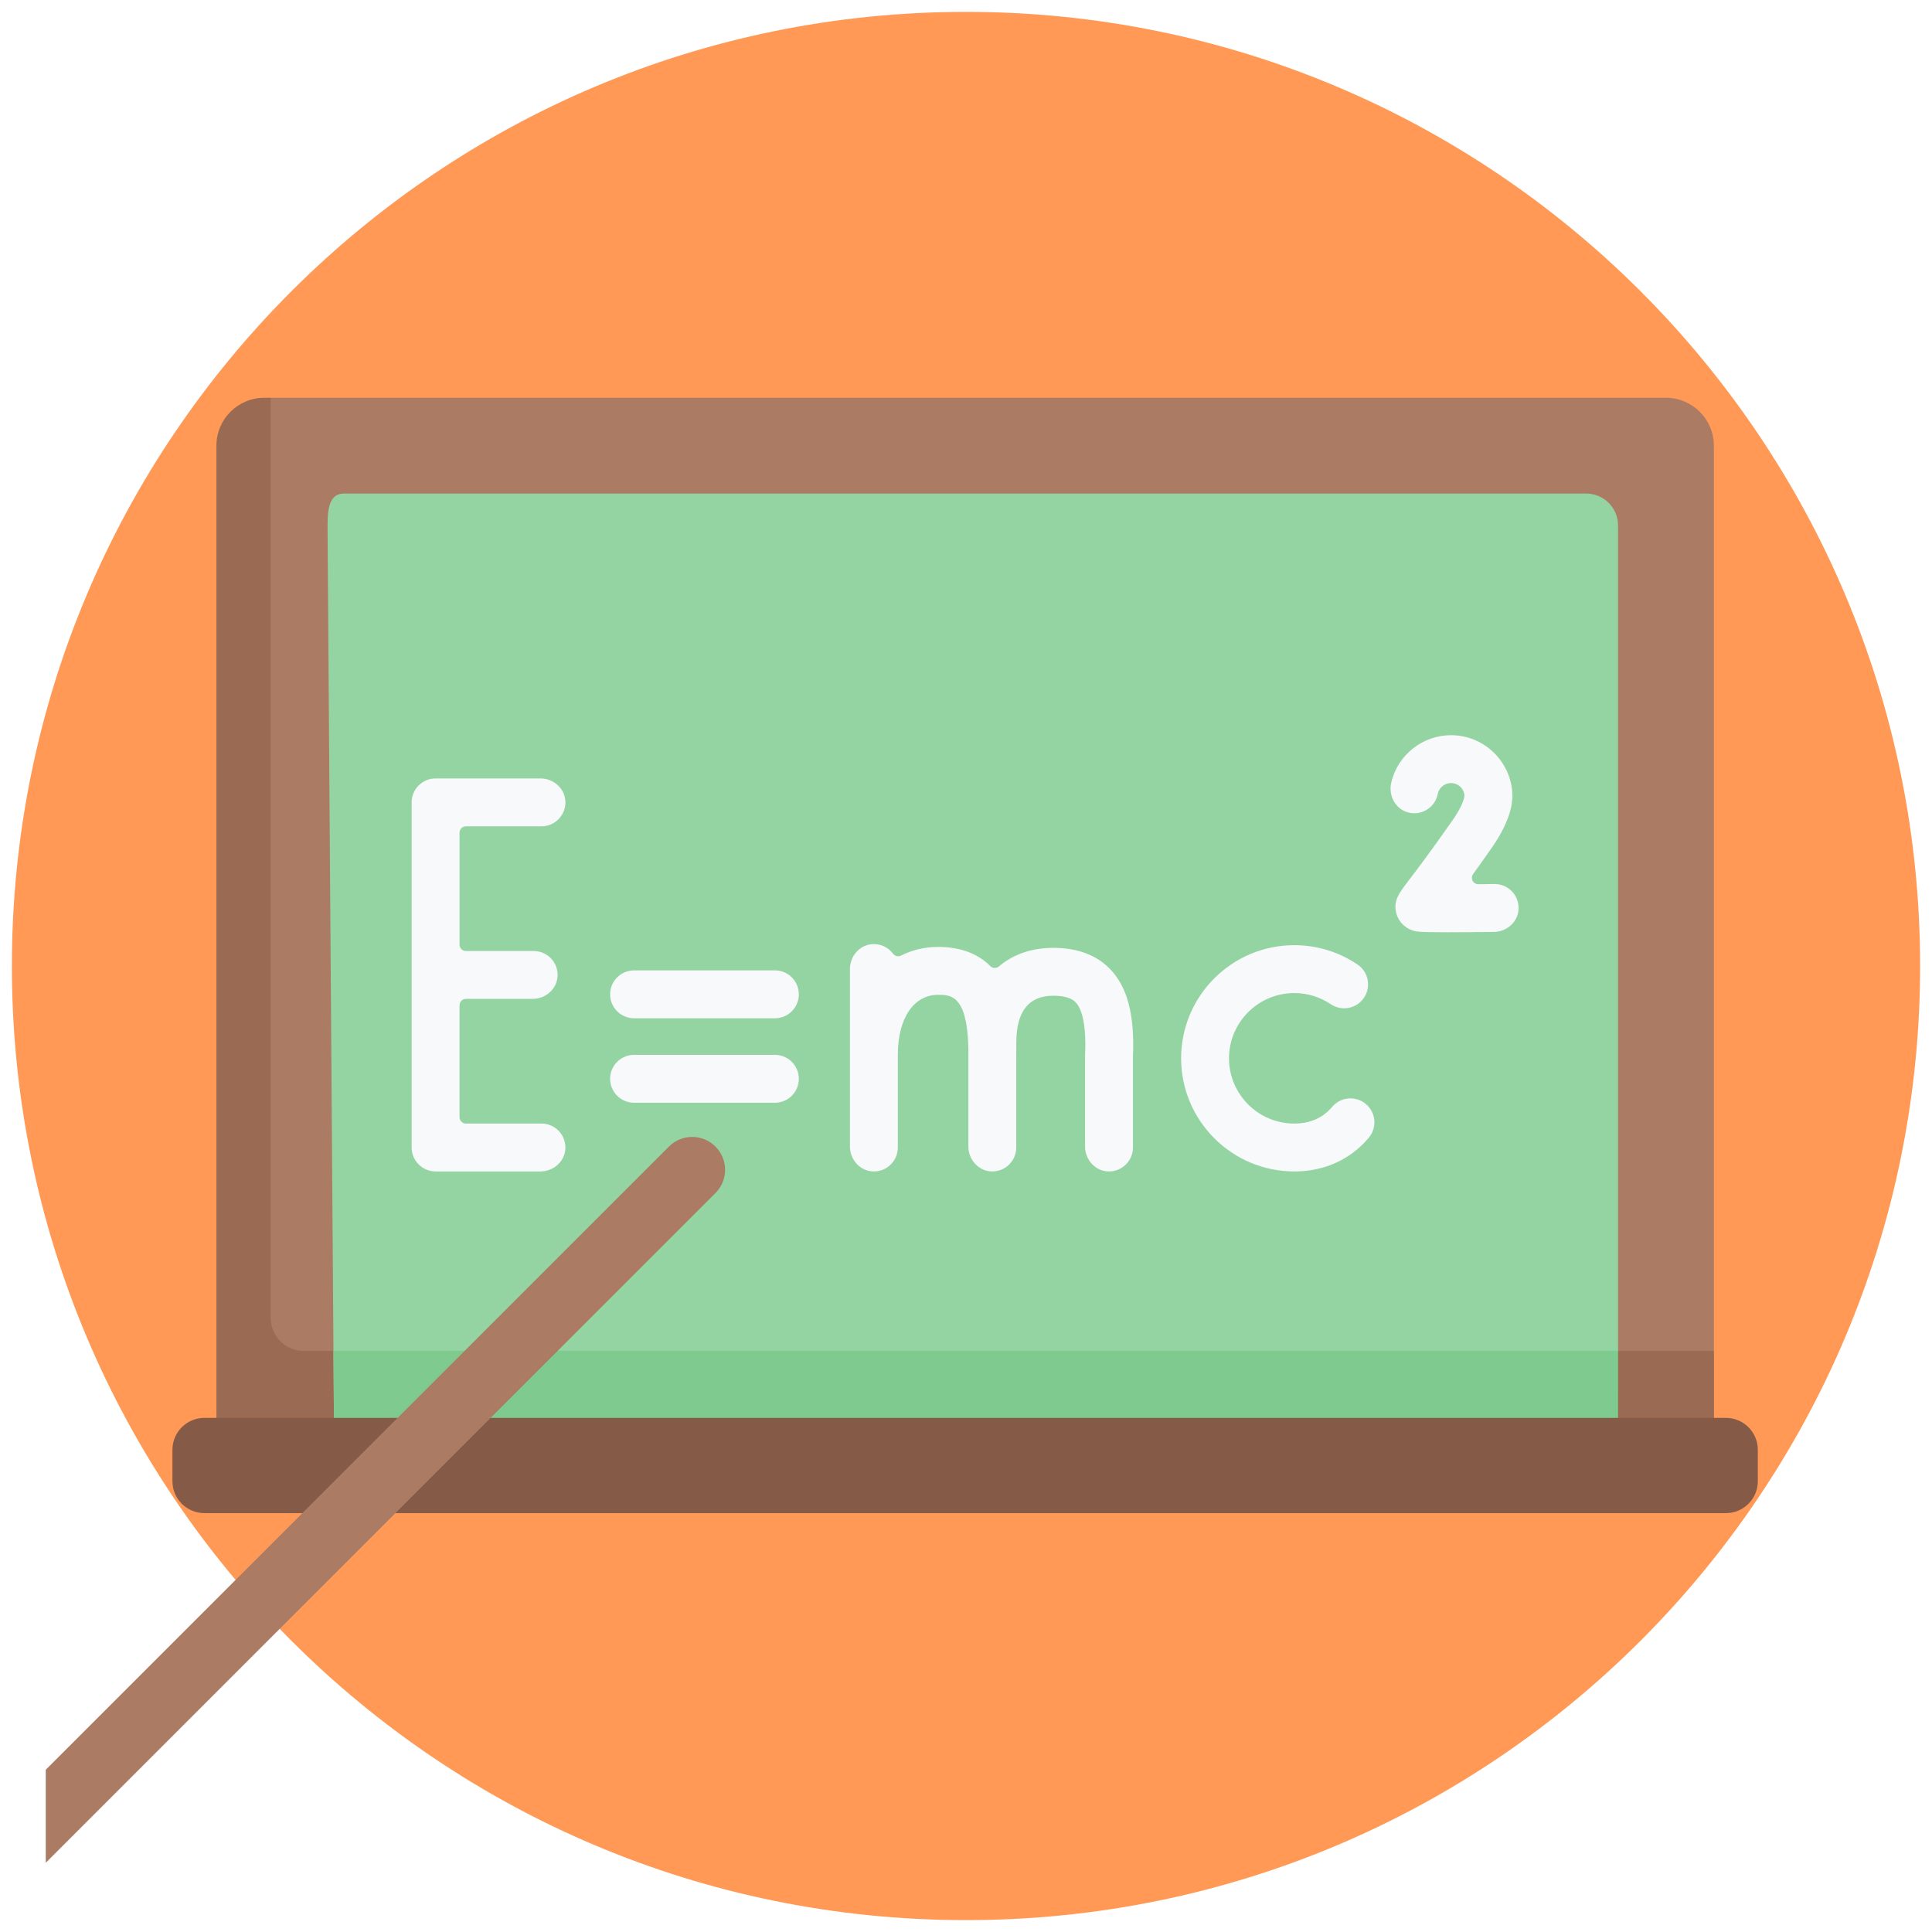
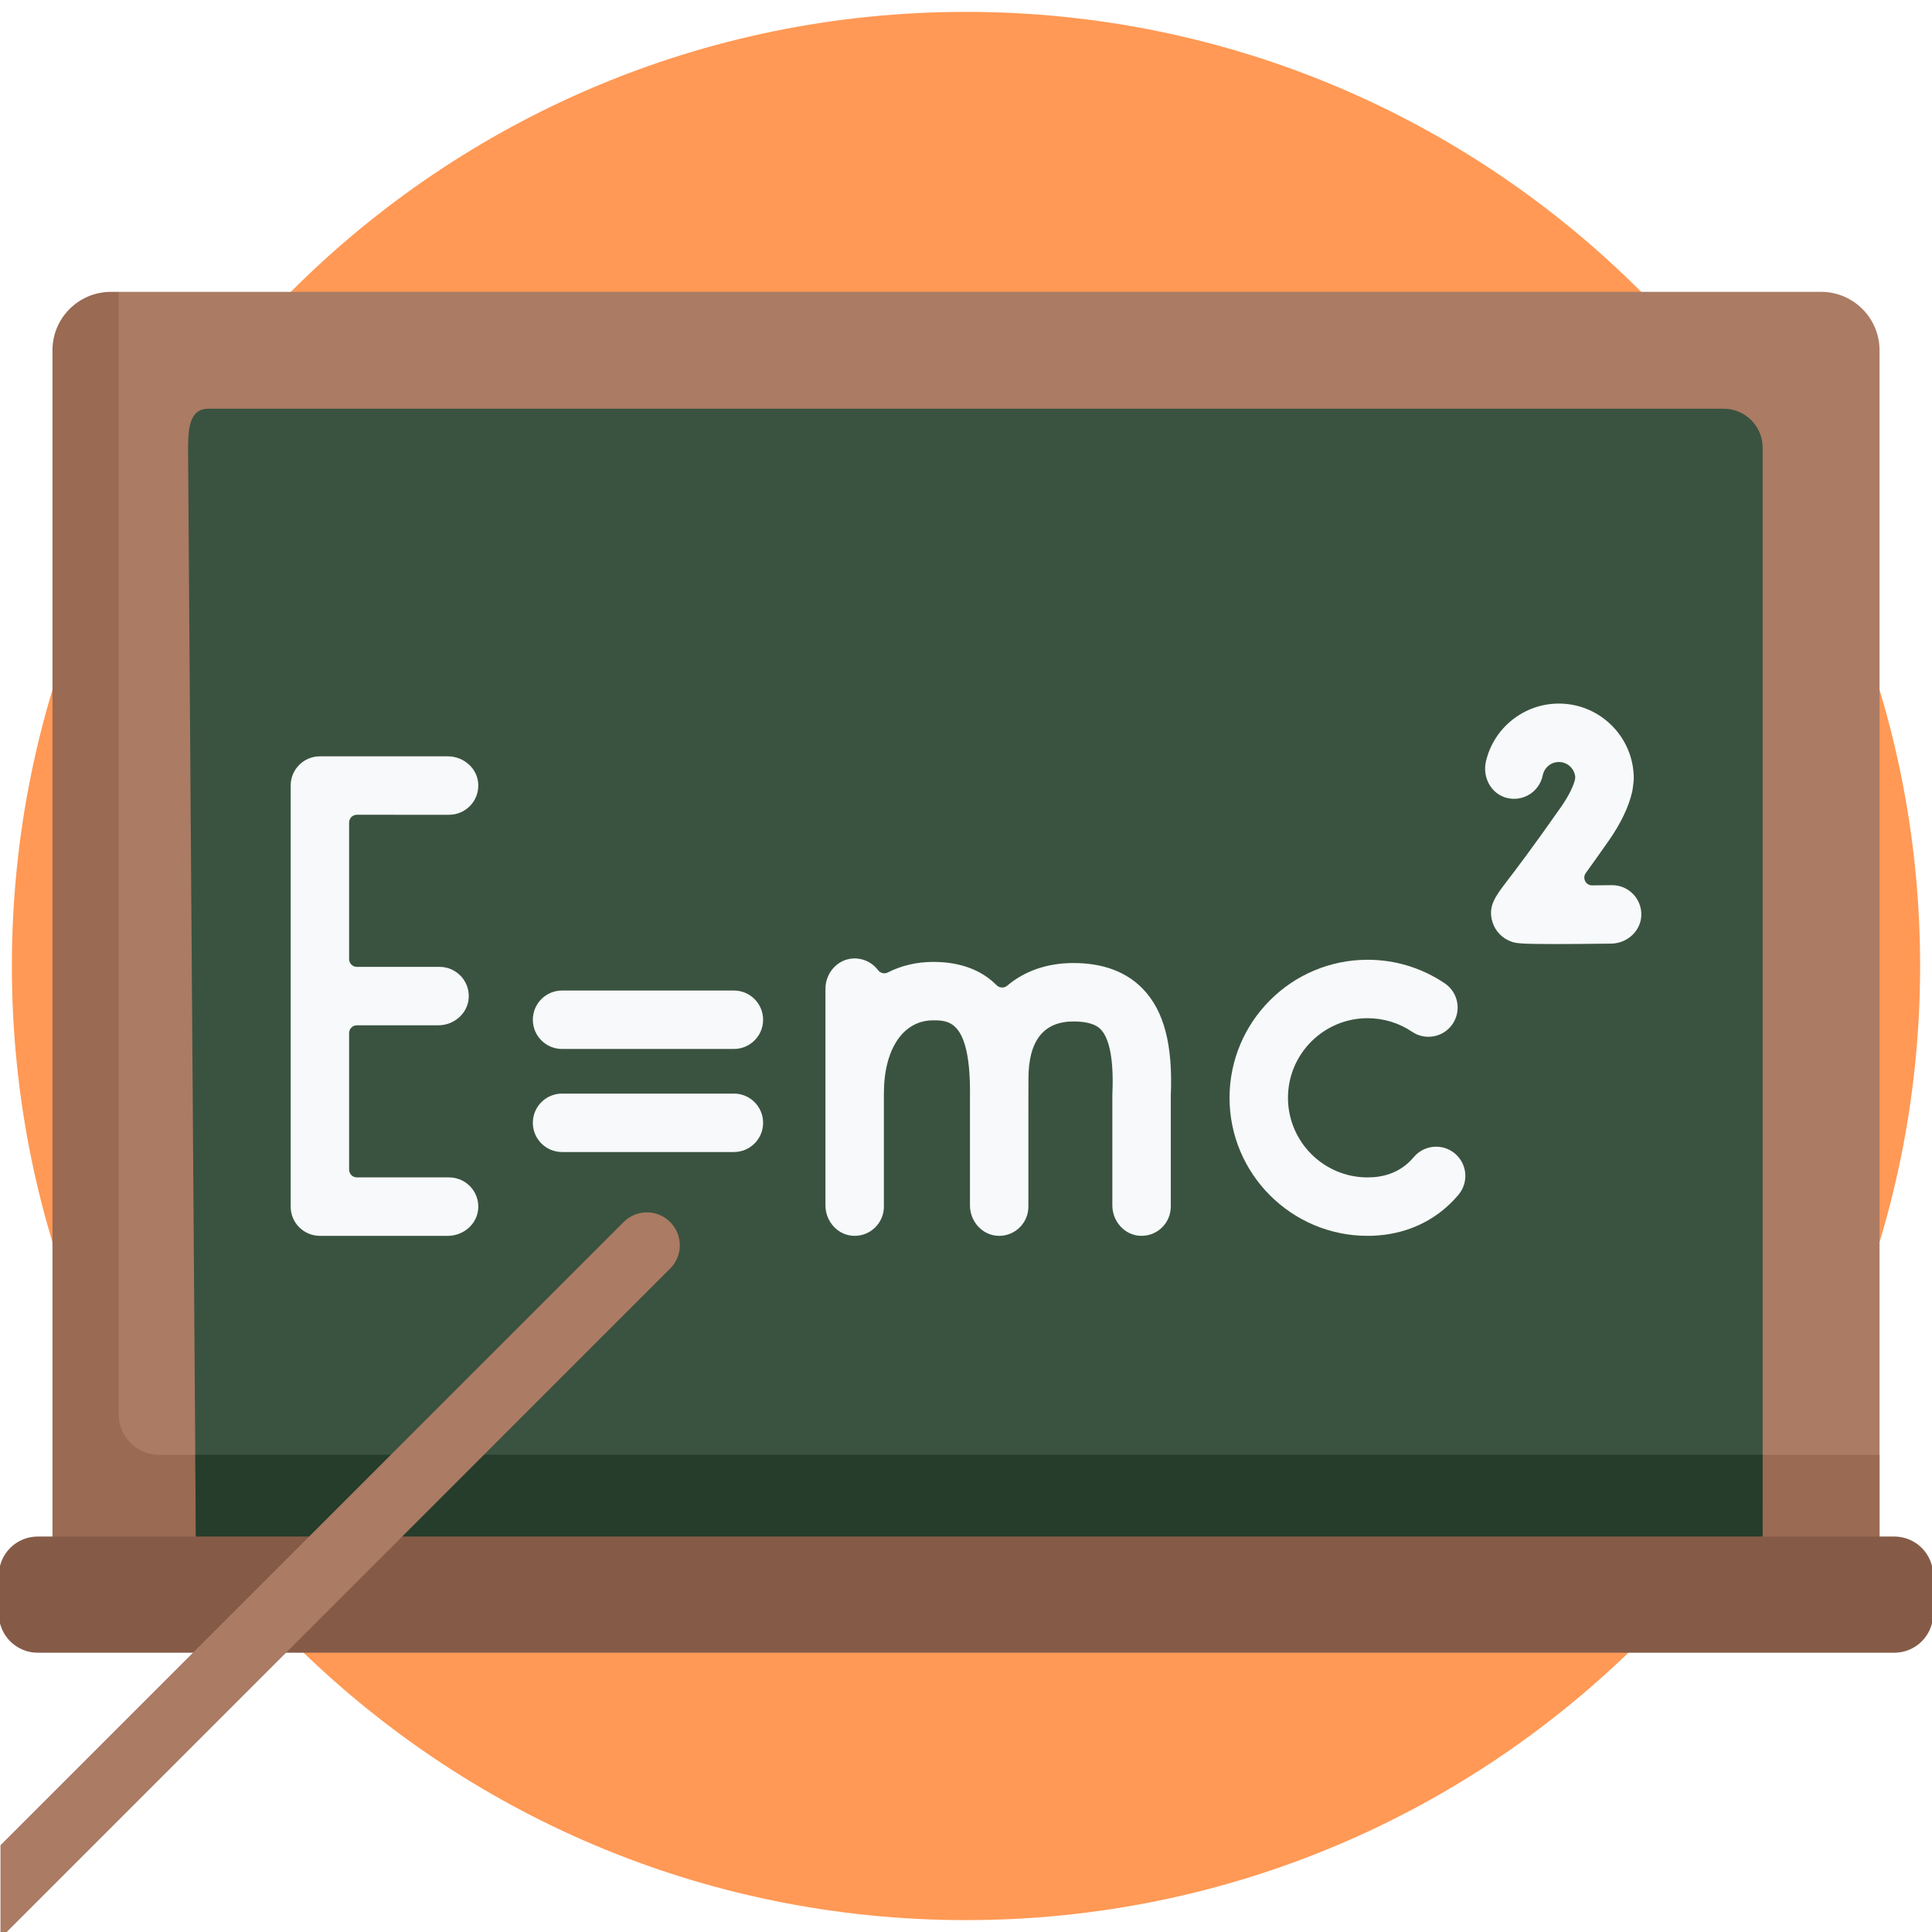
<svg xmlns="http://www.w3.org/2000/svg" id="Capa_1" enable-background="new 0 0 496.553 496.553" height="512" viewBox="0 0 496.553 496.553" width="512" version="1.1">
  <defs id="defs65" />
  <circle style="fill:#ff9955;stroke-width:0.97;stop-color:#000000" id="path873" cx="248.276" cy="248.276" r="245.223" />
-   <path d="m 64.109,375.926 c -4.686,0 -4.778,-4.188 -4.778,-8.875 V 115.074 c 0,-6.798 1.792,-11.524 8.59,-11.524 l 1.65,-1.317 h 358.6 c 6.798,0 12.309,5.511 12.309,12.309 v 252.896 c 0,4.686 -3.799,8.486 -8.486,8.486 H 64.109 Z" fill="#ab7b64" id="path22" style="stroke-width:0.821" />
-   <path d="m 440.482,347.206 v 20.236 c 0,4.686 -3.799,8.485 -8.485,8.485 H 64.106 c -4.686,0 -8.485,-3.799 -8.485,-8.485 V 114.542 c 0,-6.795 5.514,-12.309 12.309,-12.309 h 1.641 v 236.489 c 0,4.686 3.799,8.485 8.485,8.485 z" fill="#9a6a53" id="path26" style="stroke-width:0.821" />
-   <path d="M 85.869,370.142 84.194,136.864 c 0,-4.532 -0.279,-10.012 4.253,-10.012 H 407.657 c 4.532,0 8.206,3.674 8.206,8.206 v 212.149 l -6.083,20.682 z" fill="#94d4a2" id="path30" style="stroke-width:0.821" />
-   <path d="m 139.165,212.38 c 3.462,0 6.256,-2.858 6.152,-6.344 -0.101,-3.369 -3.039,-5.965 -6.41,-5.965 h -26.956 c -3.399,0 -6.154,2.756 -6.154,6.154 v 88.699 c 0,3.399 2.756,6.154 6.154,6.154 h 26.956 c 3.37,0 6.309,-2.596 6.41,-5.965 0.105,-3.485 -2.69,-6.344 -6.152,-6.344 h -19.418 c -0.907,0 -1.641,-0.734 -1.641,-1.641 v -28.758 c 0,-0.907 0.734,-1.641 1.641,-1.641 h 17.154 c 3.37,0 6.309,-2.596 6.41,-5.965 0.105,-3.485 -2.69,-6.344 -6.152,-6.344 h -17.411 c -0.907,0 -1.641,-0.734 -1.641,-1.641 v -28.758 c 0,-0.907 0.734,-1.641 1.641,-1.641 z" id="path32" style="fill:#f7f9fa;stroke-width:0.821" />
-   <path d="m 351.039,283.738 c -2.604,-2.184 -6.486,-1.845 -8.67,0.76 -0.387,0.461 -0.803,0.891 -1.238,1.278 -2.23,1.986 -5.086,2.994 -8.488,2.994 -9.247,0 -16.769,-7.522 -16.769,-16.769 0,-9.247 7.522,-16.769 16.769,-16.769 3.361,0 6.602,0.989 9.371,2.861 2.817,1.902 6.642,1.163 8.546,-1.654 1.903,-2.816 1.162,-6.643 -1.654,-8.546 -4.813,-3.251 -10.436,-4.97 -16.262,-4.97 -16.034,0 -29.078,13.044 -29.078,29.078 0,16.034 13.044,29.078 29.078,29.078 6.42,0 12.186,-2.113 16.675,-6.111 0.879,-0.783 1.713,-1.644 2.482,-2.559 2.184,-2.604 1.844,-6.486 -0.76,-8.67 z" id="path34" style="fill:#f7f9fa;stroke-width:0.821" />
-   <path d="m 270.689,243.611 c -5.58,0 -10.327,1.699 -13.953,4.77 -0.657,0.556 -1.617,0.514 -2.227,-0.094 -3.273,-3.266 -7.738,-4.913 -13.385,-4.913 -3.492,0 -6.708,0.784 -9.553,2.228 -0.717,0.364 -1.573,0.137 -2.057,-0.505 -1.182,-1.569 -3.097,-2.555 -5.237,-2.445 -3.313,0.169 -5.831,3.067 -5.831,6.383 v 45.637 c 0,3.37 2.596,6.303 5.965,6.404 3.485,0.105 6.344,-2.69 6.344,-6.152 v -23.782 c 0,-0.024 0.003,-0.048 0.003,-0.071 0,-9.348 4.069,-15.388 10.367,-15.388 3.104,0 7.356,0 7.745,13.186 0.012,0.421 0.018,0.859 0.021,1.301 l -0.002,1.068 c -0.002,0.251 -8.2e-4,0.496 -0.005,0.752 0,0.036 -8.2e-4,0.073 -8.2e-4,0.11 v 22.566 c 0,3.37 2.596,6.309 5.965,6.41 3.485,0.105 6.344,-2.69 6.344,-6.152 v -20.625 l 0.007,-3.15 c 0.002,-0.35 0.005,-0.699 0.002,-1.041 l 0.004,-2.144 c 0.002,-7.991 3.193,-12.043 9.485,-12.043 4.147,0 5.369,1.278 5.77,1.698 1.322,1.383 2.815,4.861 2.422,13.579 -0.004,0.092 -0.007,0.185 -0.007,0.277 v 23.192 c 0,3.37 2.596,6.309 5.965,6.41 3.485,0.105 6.344,-2.69 6.344,-6.152 v -23.314 c 0.463,-10.704 -1.39,-17.855 -5.828,-22.498 -3.489,-3.65 -8.425,-5.5 -14.668,-5.5 z" id="path36" style="fill:#f7f9fa;stroke-width:0.821" />
-   <path d="m 199.16,249.404 h -36.197 c -3.399,0 -6.154,2.756 -6.154,6.154 0,3.399 2.756,6.154 6.154,6.154 h 36.197 c 3.399,0 6.154,-2.756 6.154,-6.154 0,-3.399 -2.756,-6.154 -6.154,-6.154 z" id="path38" style="fill:#f7f9fa;stroke-width:0.821" />
-   <path d="m 199.16,271.113 h -36.197 c -3.399,0 -6.154,2.756 -6.154,6.154 0,3.399 2.756,6.154 6.154,6.154 h 36.197 c 3.399,0 6.154,-2.756 6.154,-6.154 0,-3.399 -2.756,-6.154 -6.154,-6.154 z" id="path40" style="fill:#f7f9fa;stroke-width:0.821" />
-   <path d="m 384.154,227.208 c -0.026,0 -0.052,0 -0.079,0 -1.356,0.017 -2.746,0.032 -4.124,0.044 -1.345,0.012 -2.134,-1.507 -1.347,-2.597 1.4,-1.94 2.997,-4.183 4.812,-6.776 2.559,-3.657 4.231,-7.145 4.966,-10.367 0.032,-0.183 0.063,-0.362 0.094,-0.545 l 0.186,-1.454 c 0.029,-0.227 0.048,-0.458 0.049,-0.687 0.051,-8.742 -7.046,-15.87 -15.776,-15.87 -7.331,0 -13.701,5.084 -15.36,12.168 -0.786,3.356 1.077,6.881 4.421,7.713 3.433,0.854 6.845,-1.334 7.531,-4.76 0.274,-1.37 1.354,-2.484 2.726,-2.747 2.106,-0.403 3.967,1.115 4.135,3.107 l -0.079,0.616 c -0.313,1.172 -1.089,3.066 -2.98,5.767 -5.934,8.478 -9.472,13.112 -11.373,15.601 -2.422,3.172 -4.022,5.266 -3.008,8.56 0.601,1.951 2.132,3.506 4.094,4.159 0.806,0.269 1.415,0.472 8.999,0.472 2.857,0 6.703,-0.029 11.924,-0.093 3.36,-0.042 6.265,-2.659 6.338,-6.017 0.075,-3.473 -2.717,-6.295 -6.152,-6.295 z" id="path42" style="fill:#f7f9fa;stroke-width:0.821" />
-   <path d="m 415.864,347.182 v 0.025 l -0.002,20.637 -329.994,2.299 -0.164,-22.96 z" fill="#7fcb8f" id="path54" style="stroke-width:0.821" />
-   <path d="M 443.581,388.894 H 52.522 c -4.532,0 -8.206,-3.674 -8.206,-8.206 v -8.066 c 0,-4.532 3.674,-8.206 8.206,-8.206 H 443.581 c 4.532,0 8.206,3.674 8.206,8.206 v 8.066 c 0,4.532 -3.674,8.206 -8.206,8.206 z" fill="#855b47" id="path56" style="stroke-width:0.821" />
-   <path id="rect928" style="fill:#ab7b64;fill-opacity:1;stroke-width:0.786;stop-color:#000000" d="m 177.901,292.204 c -2.161,0 -4.321,0.828 -5.976,2.483 L 11.761,454.851 V 478.758 L 183.879,306.641 c 3.311,-3.311 3.311,-8.643 0,-11.954 -1.656,-1.656 -3.817,-2.483 -5.978,-2.483 z" />
+   <path d="m 23.841,408.955 c -5.718,0 -5.829,-5.109 -5.829,-10.828 V 90.68 c 0,-8.294 2.187,-14.06 10.481,-14.06 l 2.014,-1.607 H 468.048 c 8.294,0 15.019,6.724 15.019,15.019 V 398.6 c 0,5.718 -4.636,10.354 -10.354,10.354 H 23.841 Z" fill="#ab7b64" id="path22" style="stroke-width:1.001" />
+   <path d="m 483.069,373.913 v 24.691 c 0,5.717 -4.636,10.353 -10.353,10.353 H 23.838 c -5.717,0 -10.353,-4.636 -10.353,-10.353 V 90.031 c 0,-8.29 6.728,-15.019 15.019,-15.019 h 2.002 V 363.56 c 0,5.717 4.636,10.353 10.353,10.353 z" fill="#9a6a53" id="path26" style="stroke-width:1.001" />
+   <path d="M 50.392,401.898 48.348,117.266 c 0,-5.53 -0.34,-12.216 5.189,-12.216 H 443.017 c 5.53,0 10.012,4.483 10.012,10.012 V 373.913 l -7.422,25.235 z" fill="#94d4a2" id="path30" style="stroke-width:1.001;fill:#3a5340;fill-opacity:1" />
+   <path d="m 115.42,209.407 c 4.224,0 7.633,-3.487 7.506,-7.741 -0.123,-4.11 -3.709,-7.278 -7.821,-7.278 H 82.216 c -4.147,0 -7.509,3.362 -7.509,7.509 v 108.224 c 0,4.147 3.362,7.509 7.509,7.509 h 32.89 c 4.112,0 7.698,-3.168 7.821,-7.278 0.128,-4.252 -3.282,-7.741 -7.506,-7.741 H 91.728 c -1.106,0 -2.002,-0.896 -2.002,-2.002 v -35.089 c 0,-1.106 0.896,-2.002 2.002,-2.002 h 20.93 c 4.112,0 7.698,-3.168 7.821,-7.278 0.128,-4.252 -3.282,-7.741 -7.506,-7.741 H 91.728 c -1.106,0 -2.002,-0.896 -2.002,-2.002 v -35.089 c 0,-1.106 0.896,-2.002 2.002,-2.002 z" id="path32" style="fill:#f7f9fa;stroke-width:1.001" />
+   <path d="m 373.936,296.473 c -3.177,-2.665 -7.914,-2.251 -10.579,0.927 -0.472,0.563 -0.98,1.087 -1.511,1.56 -2.721,2.423 -6.206,3.653 -10.357,3.653 -11.282,0 -20.46,-9.178 -20.46,-20.46 0,-11.282 9.178,-20.46 20.46,-20.46 4.101,0 8.055,1.206 11.434,3.49 3.437,2.321 8.104,1.419 10.427,-2.019 2.322,-3.436 1.418,-8.105 -2.019,-10.427 -5.872,-3.967 -12.733,-6.064 -19.842,-6.064 -19.563,0 -35.479,15.916 -35.479,35.479 0,19.563 15.916,35.479 35.479,35.479 7.833,0 14.868,-2.578 20.345,-7.456 1.072,-0.955 2.091,-2.005 3.028,-3.123 2.664,-3.177 2.25,-7.914 -0.927,-10.579 z" id="path34" style="fill:#f7f9fa;stroke-width:1.001" />
+   <path d="m 275.897,247.513 c -6.808,0 -12.601,2.073 -17.025,5.82 -0.802,0.679 -1.973,0.627 -2.717,-0.115 -3.994,-3.985 -9.442,-5.994 -16.331,-5.994 -4.261,0 -8.184,0.956 -11.656,2.718 -0.875,0.445 -1.919,0.167 -2.51,-0.617 -1.443,-1.914 -3.779,-3.117 -6.39,-2.984 -4.042,0.206 -7.115,3.743 -7.115,7.789 v 55.683 c 0,4.112 3.168,7.691 7.278,7.814 4.252,0.128 7.741,-3.282 7.741,-7.506 v -29.017 c 0,-0.029 0.003,-0.058 0.003,-0.087 0,-11.406 4.965,-18.775 12.65,-18.775 3.788,0 8.975,0 9.45,16.089 0.015,0.514 0.022,1.048 0.026,1.588 l -0.002,1.304 c -0.002,0.306 -9.9e-4,0.606 -0.006,0.917 0,0.044 -0.001,0.089 -0.001,0.134 v 27.533 c 0,4.112 3.168,7.698 7.278,7.821 4.252,0.128 7.741,-3.282 7.741,-7.506 V 284.956 l 0.008,-3.844 c 0.002,-0.427 0.006,-0.853 0.002,-1.27 l 0.005,-2.616 c 0.002,-9.75 3.896,-14.694 11.573,-14.694 5.06,0 6.551,1.559 7.041,2.072 1.613,1.687 3.435,5.931 2.956,16.569 -0.005,0.112 -0.008,0.225 -0.008,0.337 v 28.297 c 0,4.112 3.168,7.698 7.278,7.821 4.252,0.128 7.741,-3.282 7.741,-7.506 v -28.446 c 0.565,-13.06 -1.696,-21.786 -7.111,-27.45 -4.257,-4.454 -10.28,-6.711 -17.897,-6.711 z" id="path36" style="fill:#f7f9fa;stroke-width:1.001" />
+   <path d="m 188.622,254.581 h -44.166 c -4.147,0 -7.509,3.362 -7.509,7.509 0,4.147 3.362,7.509 7.509,7.509 h 44.166 c 4.147,0 7.509,-3.362 7.509,-7.509 0,-4.147 -3.362,-7.509 -7.509,-7.509 z" id="path38" style="fill:#f7f9fa;stroke-width:1.001" />
+   <path d="m 188.622,281.069 h -44.166 c -4.147,0 -7.509,3.362 -7.509,7.509 0,4.147 3.362,7.509 7.509,7.509 h 44.166 c 4.147,0 7.509,-3.362 7.509,-7.509 0,-4.147 -3.362,-7.509 -7.509,-7.509 z" id="path40" style="fill:#f7f9fa;stroke-width:1.001" />
+   <path d="m 414.34,227.499 c -0.032,0 -0.064,0 -0.096,0 -1.655,0.021 -3.35,0.039 -5.031,0.054 -1.641,0.015 -2.603,-1.838 -1.643,-3.169 1.708,-2.367 3.657,-5.104 5.871,-8.267 3.123,-4.462 5.162,-8.718 6.06,-12.649 0.039,-0.223 0.077,-0.442 0.115,-0.665 l 0.227,-1.774 c 0.035,-0.277 0.059,-0.559 0.06,-0.838 0.062,-10.666 -8.597,-19.363 -19.249,-19.363 -8.945,0 -16.717,6.203 -18.741,14.846 -0.959,4.095 1.314,8.395 5.395,9.411 4.188,1.042 8.352,-1.628 9.189,-5.808 0.334,-1.671 1.652,-3.031 3.326,-3.351 2.569,-0.492 4.84,1.361 5.045,3.791 l -0.096,0.752 c -0.381,1.43 -1.329,3.741 -3.636,7.037 -7.24,10.345 -11.557,15.999 -13.877,19.036 -2.955,3.87 -4.907,6.425 -3.671,10.445 0.733,2.38 2.601,4.277 4.995,5.074 0.983,0.328 1.726,0.576 10.98,0.576 3.485,0 8.179,-0.035 14.549,-0.114 4.099,-0.051 7.645,-3.244 7.734,-7.342 0.091,-4.237 -3.315,-7.681 -7.506,-7.681 z" id="path42" style="fill:#f7f9fa;stroke-width:1.001" />
+   <path d="m 453.031,373.883 v 0.03 l -0.002,25.18 -402.638,2.804 -0.2,-28.015 z" fill="#7fcb8f" id="path54" style="stroke-width:1.001;fill:#263d2b;fill-opacity:1" />
+   <path d="M 486.849,424.777 H 9.704 c -5.53,0 -10.012,-4.483 -10.012,-10.012 v -9.842 c 0,-5.53 4.483,-10.012 10.012,-10.012 H 486.849 c 5.53,0 10.012,4.483 10.012,10.012 v 9.842 c 0,5.53 -4.483,10.012 -10.012,10.012 z" fill="#855b47" id="path56" style="stroke-width:1.001" />
+   <path id="rect928" style="fill:#ab7b64;fill-opacity:1;stroke-width:0.786;stop-color:#000000" d="m 166.263,311.6 c -2.161,0 -4.321,0.828 -5.976,2.483 L 0.123,474.248 V 498.154 L 172.241,326.038 c 3.311,-3.311 3.311,-8.643 0,-11.954 -1.656,-1.656 -3.817,-2.483 -5.978,-2.483 z" />
</svg>
